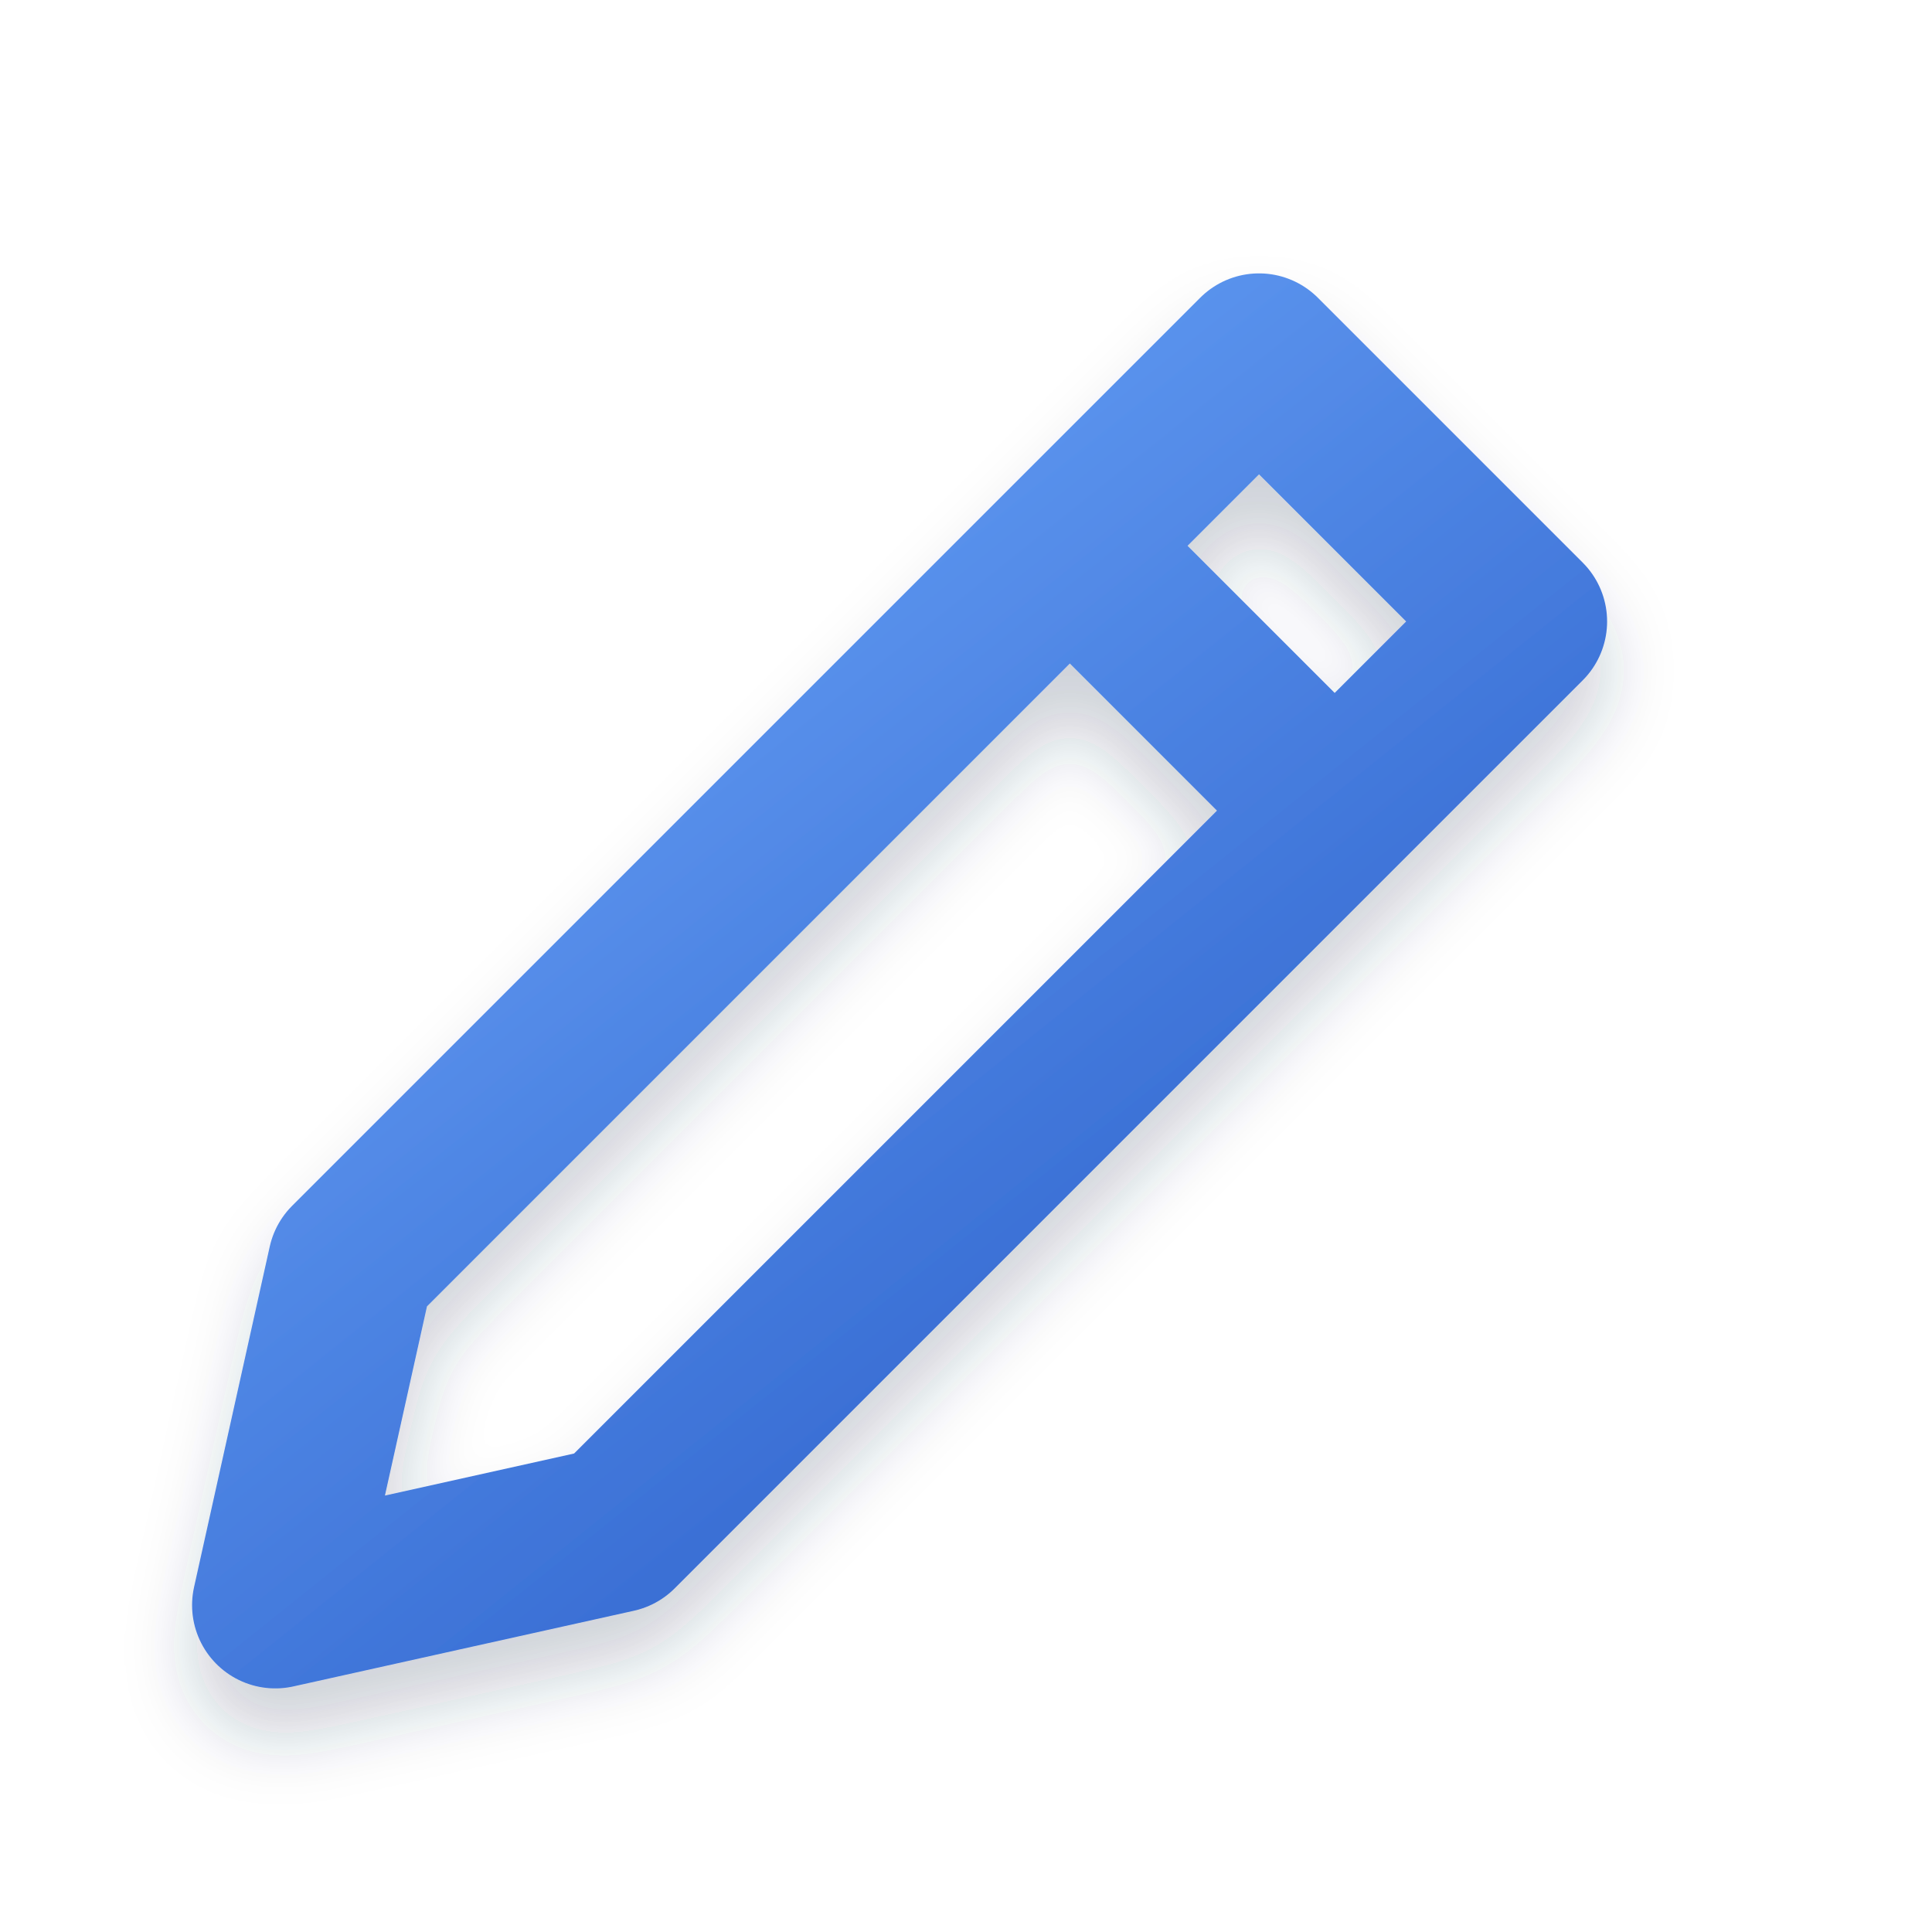
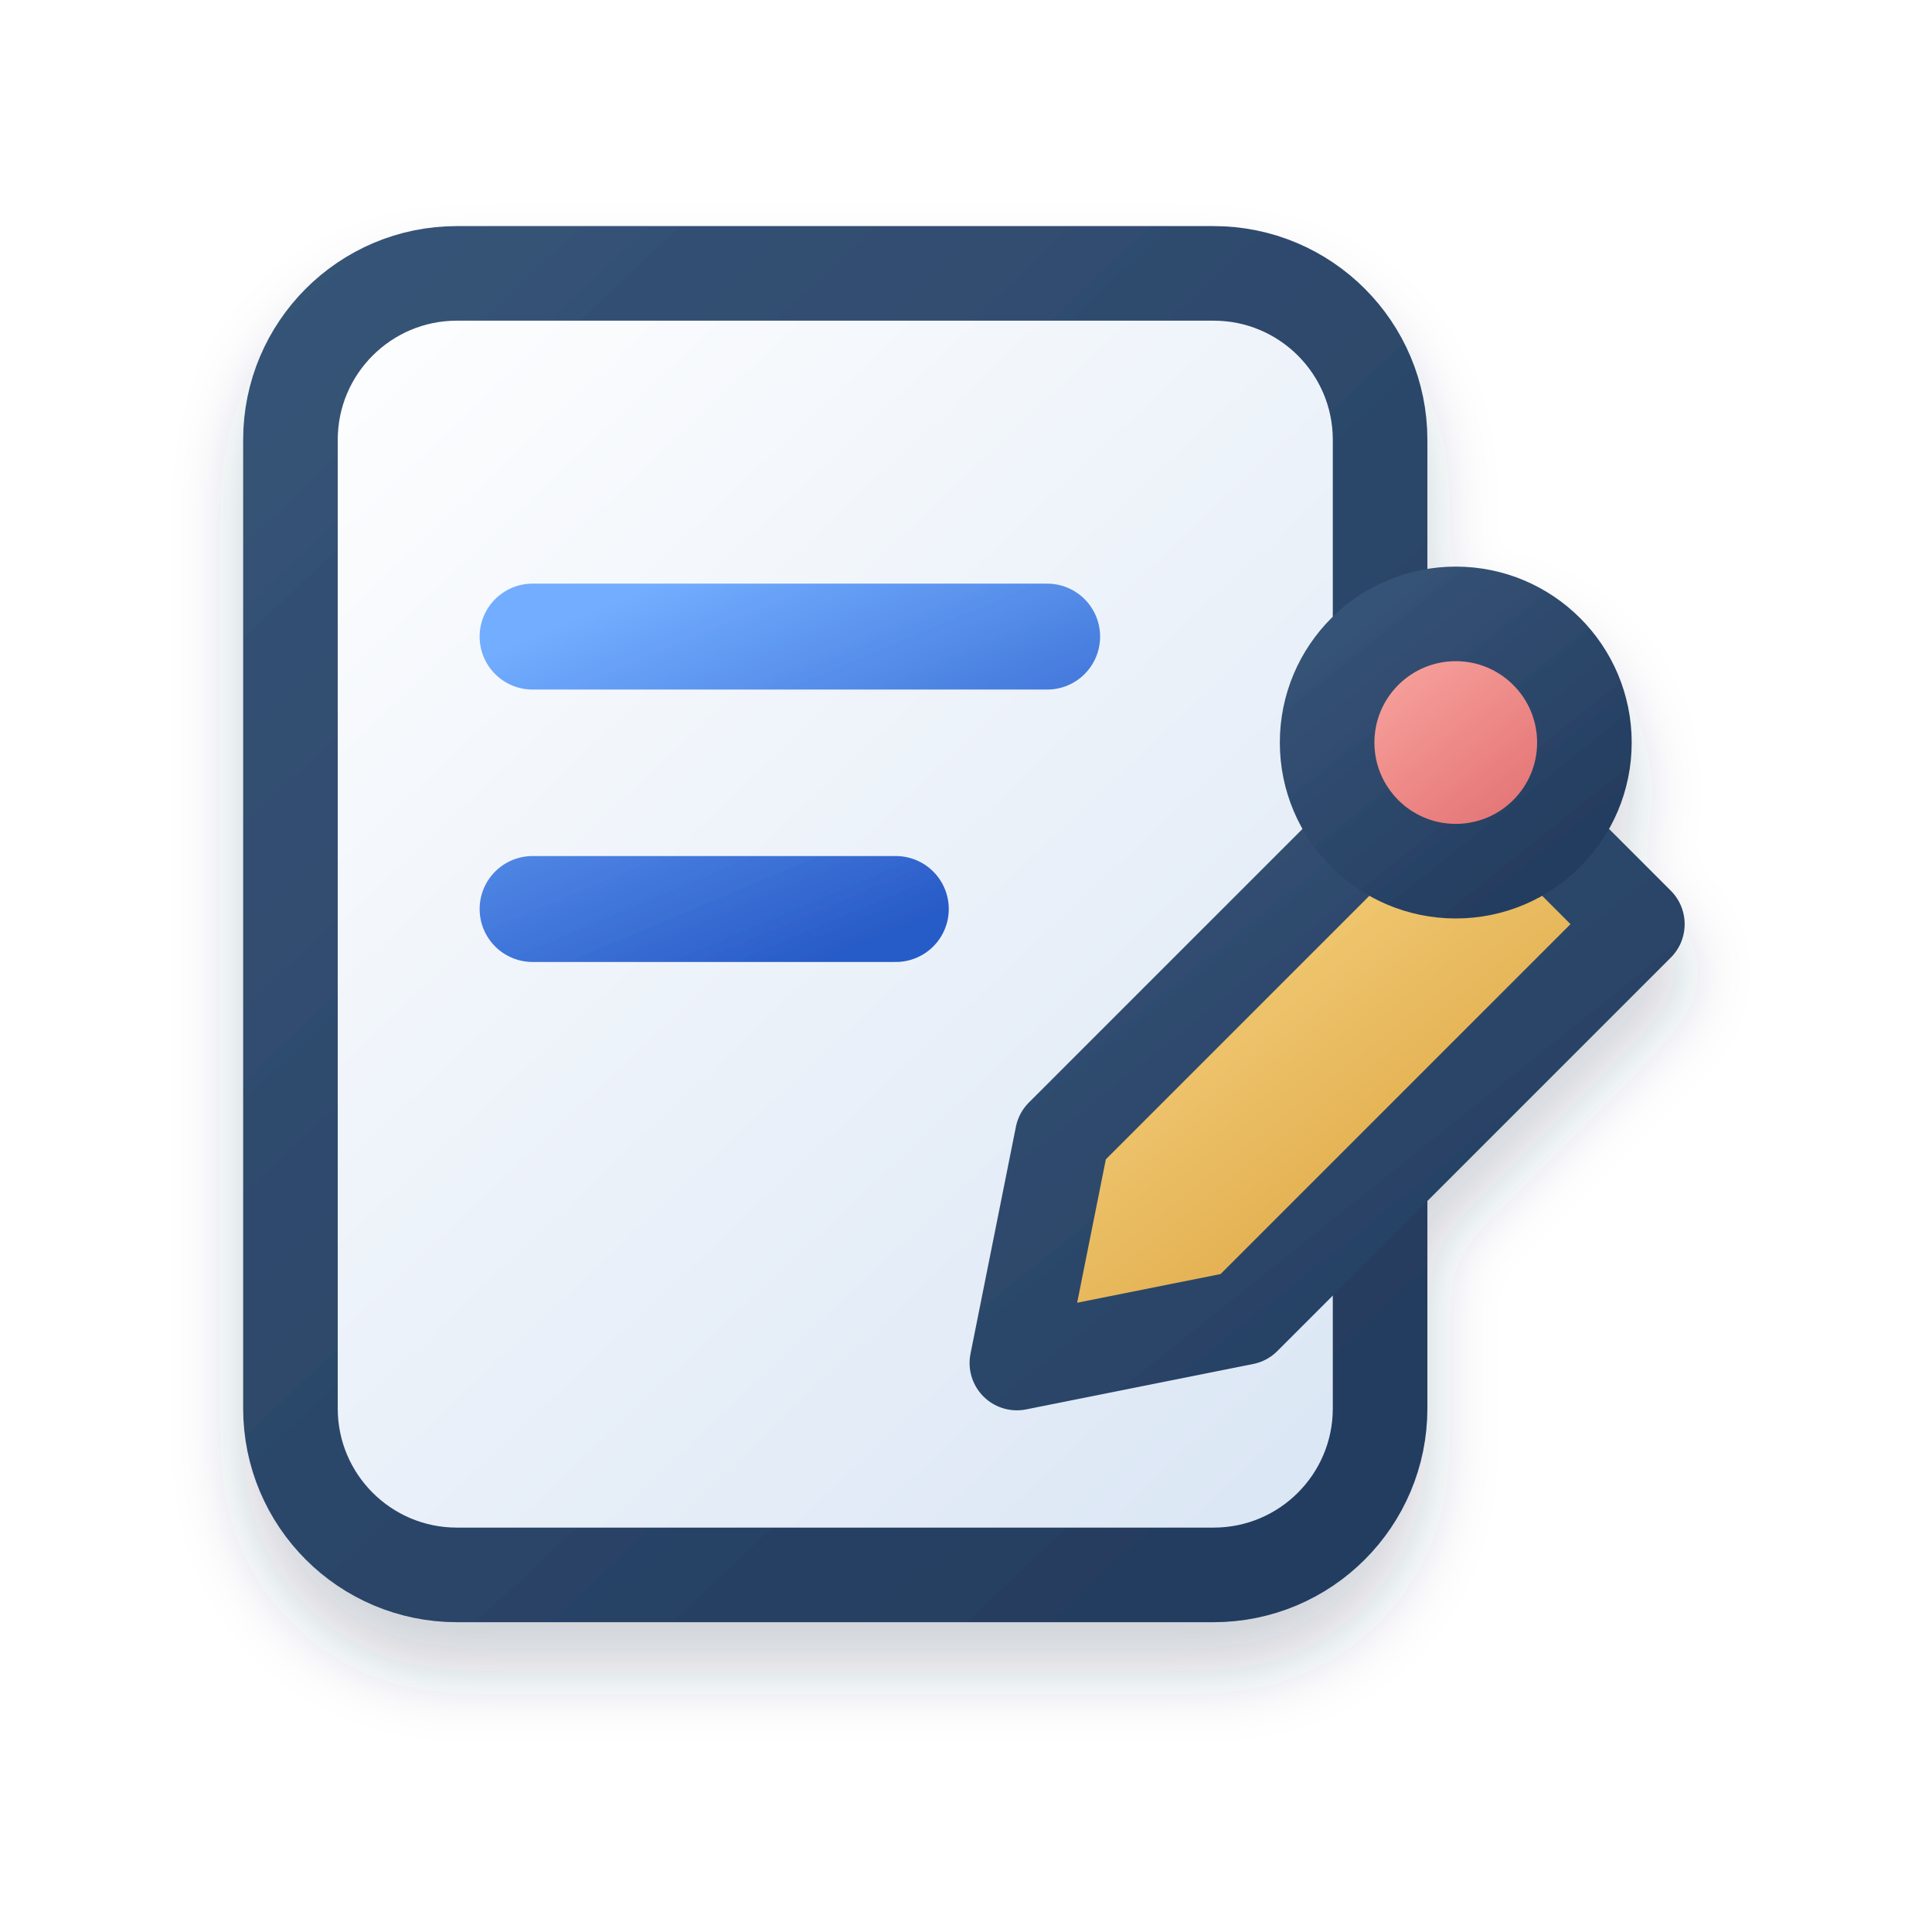
- <svg xmlns="http://www.w3.org/2000/svg" viewBox="0 0 24 24" fill="none" stroke="url(#blue)" stroke-width="2.2" stroke-linecap="round" stroke-linejoin="round">
+ <svg xmlns="http://www.w3.org/2000/svg" viewBox="0 0 24 24" fill="none" stroke="url(#blue)" stroke-width="1.25" stroke-linecap="round" stroke-linejoin="round">
  <defs>
    <linearGradient id="blue" x1="0" y1="0" x2=".8" y2="1">
      <stop stop-color="#72adff" />
      <stop offset="1" stop-color="#285bc7" />
    </linearGradient>
    <linearGradient id="mint" x1="0" y1="0" x2=".8" y2="1">
      <stop stop-color="#82edd1" />
      <stop offset="1" stop-color="#159e83" />
    </linearGradient>
    <linearGradient id="gold" x1="0" y1="0" x2=".8" y2="1">
      <stop stop-color="#ffe498" />
      <stop offset="1" stop-color="#d89b35" />
    </linearGradient>
    <linearGradient id="violet" x1="0" y1="0" x2=".8" y2="1">
      <stop stop-color="#c6b8ff" />
      <stop offset="1" stop-color="#8262c9" />
    </linearGradient>
    <linearGradient id="coral" x1="0" y1="0" x2=".8" y2="1">
      <stop stop-color="#ffb4ac" />
      <stop offset="1" stop-color="#df686b" />
    </linearGradient>
    <linearGradient id="paper" x1="0" y1="0" x2=".8" y2="1">
      <stop stop-color="#ffffff" />
      <stop offset="1" stop-color="#dce7f5" />
    </linearGradient>
    <linearGradient id="blue-back" x1="0" y1="0" x2=".8" y2="1">
      <stop stop-color="#dcecff" />
      <stop offset="1" stop-color="#97b9eb" />
    </linearGradient>
    <linearGradient id="mint-back" x1="0" y1="0" x2=".8" y2="1">
      <stop stop-color="#dcfff2" />
      <stop offset="1" stop-color="#8fd9c1" />
    </linearGradient>
    <linearGradient id="on-color" x1="0" y1="0" x2=".8" y2="1">
      <stop stop-color="#ffffff" />
      <stop offset="1" stop-color="#eff8ff" />
    </linearGradient>
    <linearGradient id="outline" x1="0" y1="0" x2=".8" y2="1">
      <stop stop-color="#365477" />
      <stop offset="1" stop-color="#243d60" />
    </linearGradient>
    <filter id="depth" x="-30%" y="-30%" width="170%" height="170%">
      <feDropShadow dx="0" dy=".65" stdDeviation=".45" flood-color="#1d3557" flood-opacity=".22" />
    </filter>
  </defs>
  <g transform="translate(.6 .2) scale(.94)" filter="url(#depth)">
-     <path d="m4 16.5 12-12 3.5 3.5-12 12-4.5 1Zm9.5-9.5 3.5 3.5" />
+     <g stroke="url(#outline)" stroke-width="1.25" stroke-linecap="round" stroke-linejoin="round">
+       <rect x="3.2" y="3.4" width="14.4" height="17.2" rx="2.2" fill="url(#paper)" />
+       <path d="M6.4 8.2h6.8M6.4 11.8h4.8" fill="none" stroke="url(#blue)" stroke-width="1.4" />
+       <path d="m13.4 14.8 5.2-5.2 2.4 2.4-5.2 5.2-3 .6Z" fill="url(#gold)" />
+       <circle cx="18.6" cy="9.6" r="1.7" fill="url(#coral)" />
+     </g>
  </g>
</svg>
